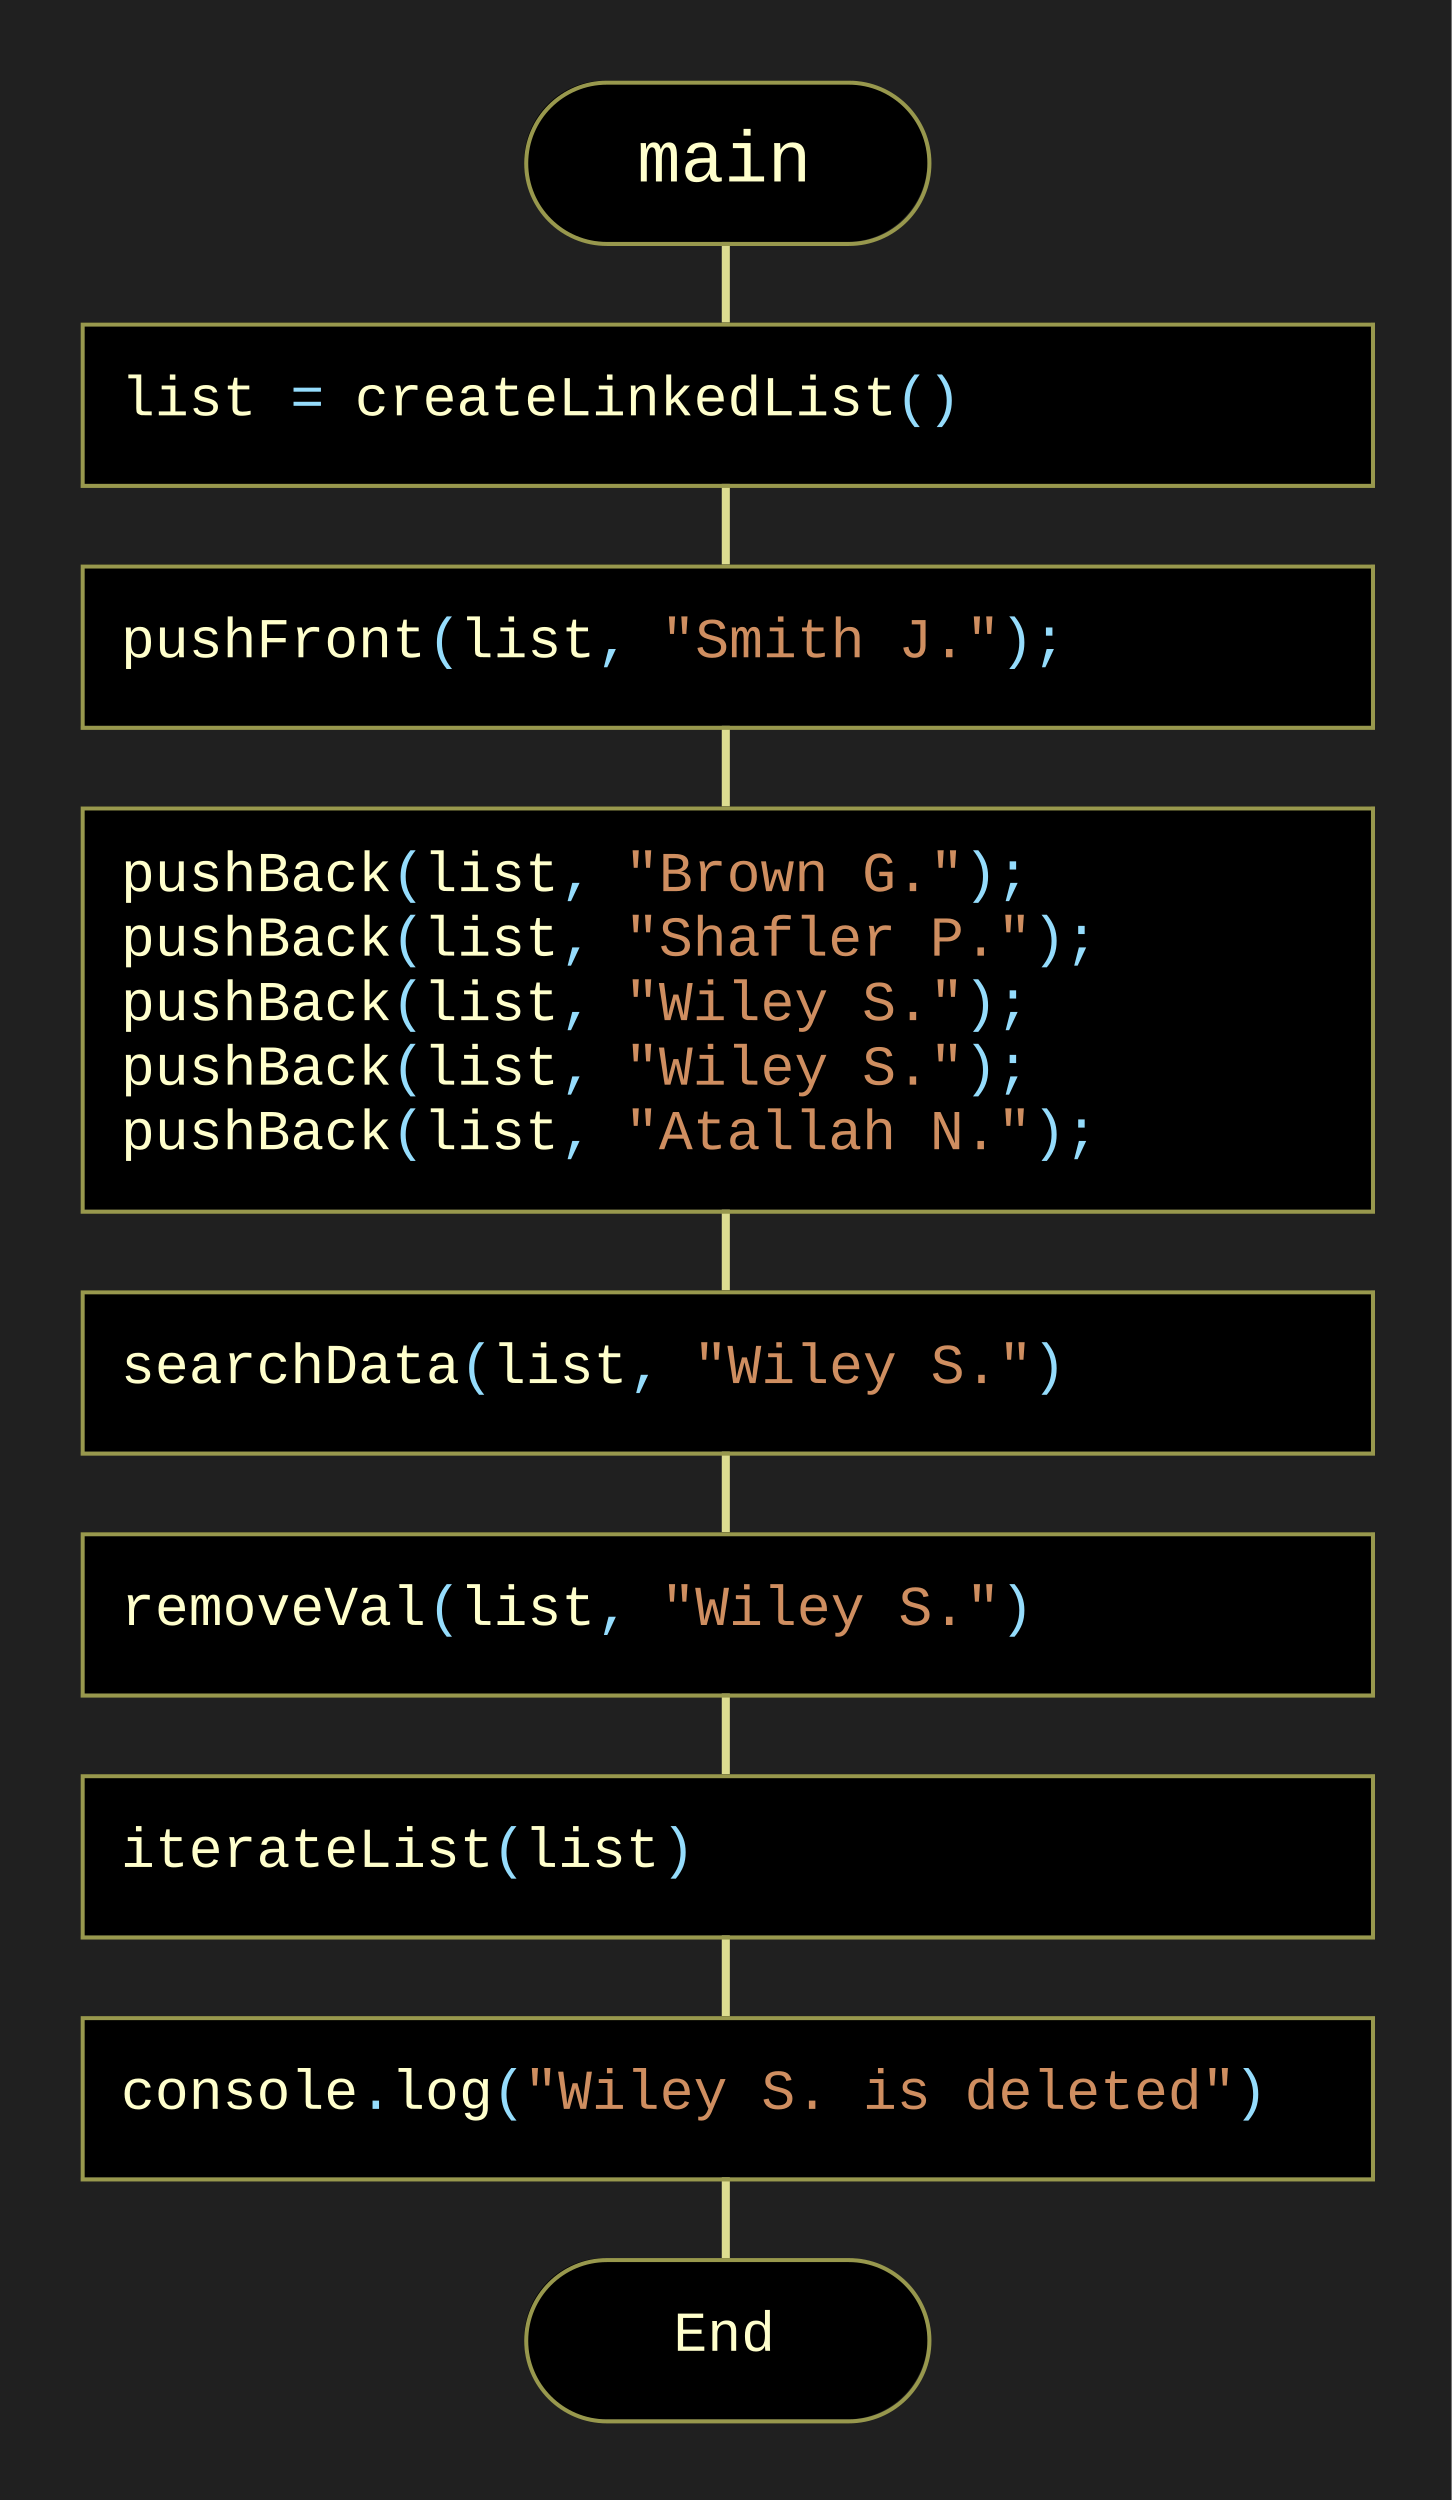
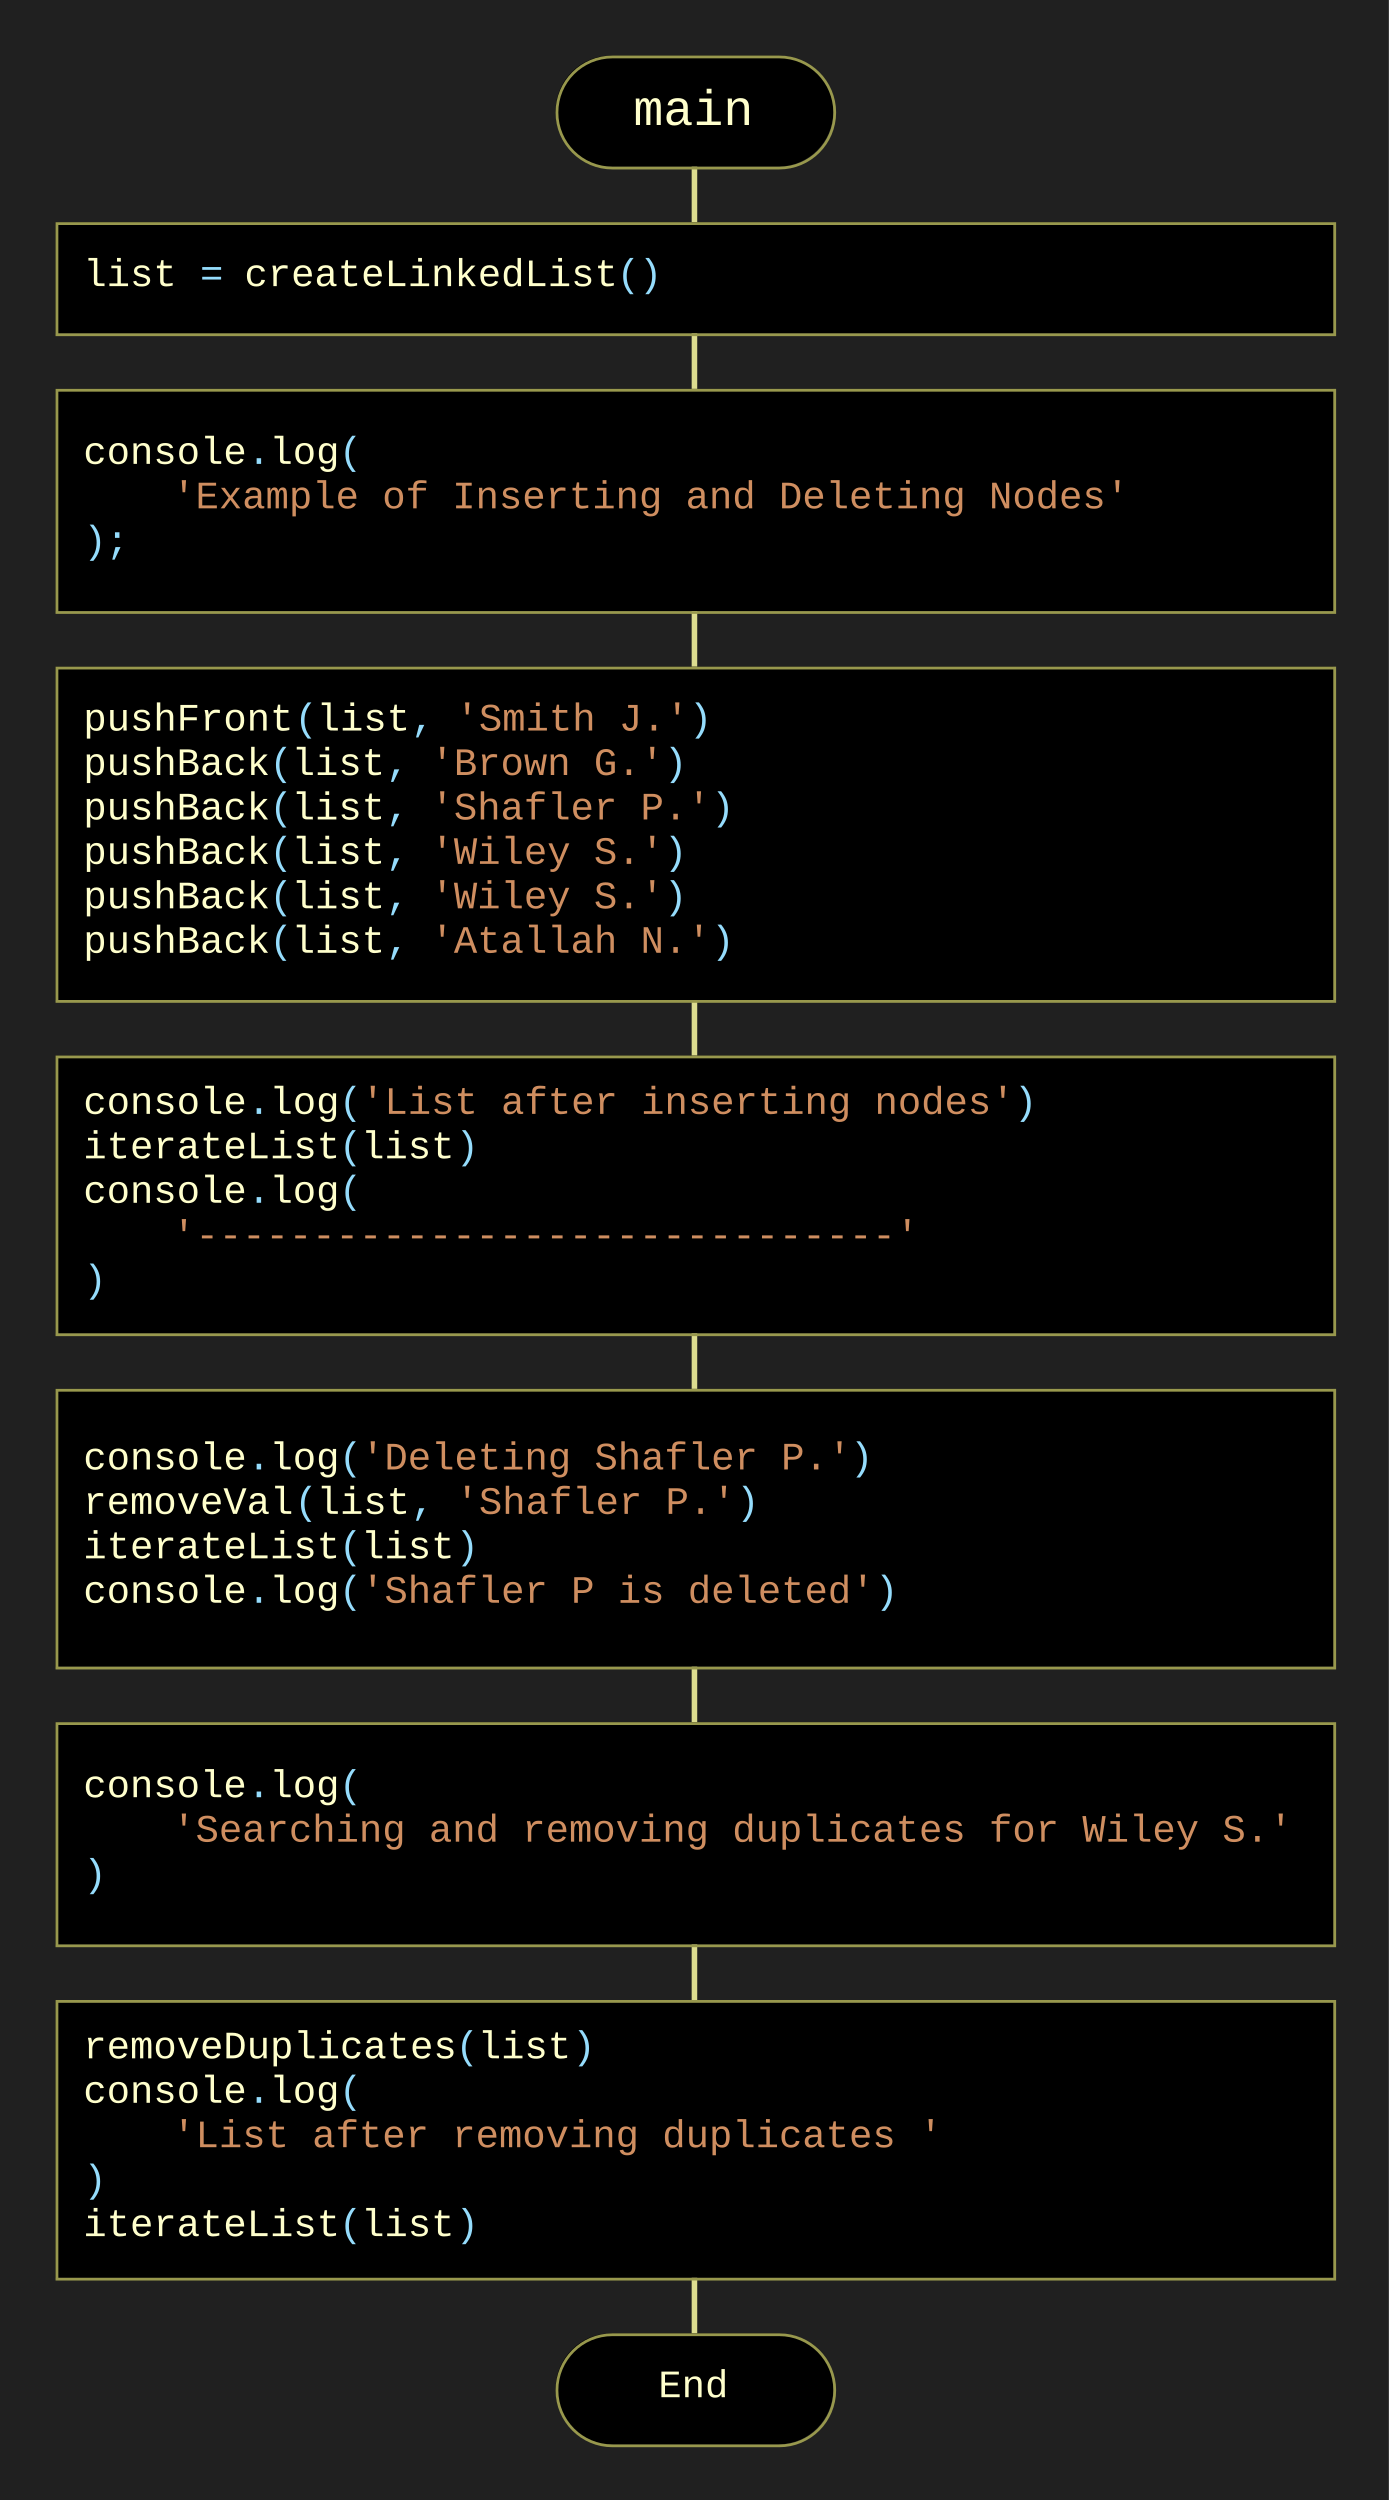
- <svg xmlns="http://www.w3.org/2000/svg" version="1.1" width="360" height="620">
+ <svg xmlns="http://www.w3.org/2000/svg" version="1.1" width="500" height="900">
  <defs />
  <g>
-     <rect fill="#202020" stroke="none" x="0" y="0" width="360" height="620" />
-     <g transform="scale(1,1) translate(180,40)">
+     <rect fill="#202020" stroke="none" x="0" y="0" width="500" height="900" />
+     <g transform="scale(1,1) translate(250,40)">
      <rect fill="#dddd90" stroke="none" x="-1" y="0" width="2" height="60" />
-       <rect fill="#dddd90" stroke="none" x="-1" y="60" width="2" height="60" />
-       <rect fill="#dddd90" stroke="none" x="-1" y="120" width="2" height="90" />
-       <rect fill="#dddd90" stroke="none" x="-1" y="210" width="2" height="90" />
-       <rect fill="#dddd90" stroke="none" x="-1" y="300" width="2" height="60" />
-       <rect fill="#dddd90" stroke="none" x="-1" y="360" width="2" height="60" />
-       <rect fill="#dddd90" stroke="none" x="-1" y="420" width="2" height="60" />
-       <rect fill="#dddd90" stroke="none" x="-1" y="480" width="2" height="60" />
-       <path fill="#000000" stroke="none" paint-order="stroke fill markers" d=" M -30 560 A 20 20 0 0 1 -30 520 L 30 520 L 30 520 A 20 20 0 0 1 30 560 Z" />
-       <path fill="none" stroke="#98984D" paint-order="fill stroke markers" d=" M -29.5 560.5 A 20 20 0 0 1 -29.5 520.5 L 30.5 520.5 L 30.5 520.5 A 20 20 0 0 1 30.5 560.5 Z" stroke-linecap="round" stroke-miterlimit="10" />
-       <text fill="#ffffcc" stroke="none" font-family="Consolas, Monaco, Cousine" font-size="14px" font-style="normal" font-weight="normal" text-decoration="normal" x="-13" y="543" text-anchor="start" dominant-baseline="alphabetic">End</text>
-       <rect fill="#000000" stroke="none" x="-160" y="40" width="320" height="40" />
-       <rect fill="none" stroke="#98984D" x="-159.5" y="40.5" width="320" height="40" stroke-linecap="round" stroke-miterlimit="10" />
-       <text fill="#ffffcc" stroke="none" font-family="Consolas, Monaco, Cousine" font-size="14px" font-style="normal" font-weight="normal" text-decoration="normal" x="-150" y="63" text-anchor="start" dominant-baseline="alphabetic">list</text>
-       <text fill="#95DCFC" stroke="none" font-family="Consolas, Monaco, Cousine" font-size="14px" font-style="normal" font-weight="normal" text-decoration="normal" x="-108" y="63" text-anchor="start" dominant-baseline="alphabetic">=</text>
-       <text fill="#ffffcc" stroke="none" font-family="Consolas, Monaco, Cousine" font-size="14px" font-style="normal" font-weight="normal" text-decoration="normal" x="-92" y="63" text-anchor="start" dominant-baseline="alphabetic">createLinkedList</text>
-       <text fill="#95DCFC" stroke="none" font-family="Consolas, Monaco, Cousine" font-size="14px" font-style="normal" font-weight="normal" text-decoration="normal" x="42" y="63" text-anchor="start" dominant-baseline="alphabetic">(</text>
-       <text fill="#95DCFC" stroke="none" font-family="Consolas, Monaco, Cousine" font-size="14px" font-style="normal" font-weight="normal" text-decoration="normal" x="50" y="63" text-anchor="start" dominant-baseline="alphabetic">)</text>
-       <rect fill="#000000" stroke="none" x="-160" y="100" width="320" height="40" />
-       <rect fill="none" stroke="#98984D" x="-159.5" y="100.5" width="320" height="40" stroke-linecap="round" stroke-miterlimit="10" />
-       <text fill="#ffffcc" stroke="none" font-family="Consolas, Monaco, Cousine" font-size="14px" font-style="normal" font-weight="normal" text-decoration="normal" x="-150" y="123" text-anchor="start" dominant-baseline="alphabetic">pushFront</text>
-       <text fill="#95DCFC" stroke="none" font-family="Consolas, Monaco, Cousine" font-size="14px" font-style="normal" font-weight="normal" text-decoration="normal" x="-74" y="123" text-anchor="start" dominant-baseline="alphabetic">(</text>
-       <text fill="#ffffcc" stroke="none" font-family="Consolas, Monaco, Cousine" font-size="14px" font-style="normal" font-weight="normal" text-decoration="normal" x="-66" y="123" text-anchor="start" dominant-baseline="alphabetic">list</text>
-       <text fill="#95DCFC" stroke="none" font-family="Consolas, Monaco, Cousine" font-size="14px" font-style="normal" font-weight="normal" text-decoration="normal" x="-32" y="123" text-anchor="start" dominant-baseline="alphabetic">,</text>
-       <text fill="#CF8E60" stroke="none" font-family="Consolas, Monaco, Cousine" font-size="14px" font-style="normal" font-weight="normal" text-decoration="normal" x="-16" y="123" text-anchor="start" dominant-baseline="alphabetic">"Smith J."</text>
-       <text fill="#95DCFC" stroke="none" font-family="Consolas, Monaco, Cousine" font-size="14px" font-style="normal" font-weight="normal" text-decoration="normal" x="68" y="123" text-anchor="start" dominant-baseline="alphabetic">)</text>
-       <text fill="#95DCFC" stroke="none" font-family="Consolas, Monaco, Cousine" font-size="14px" font-style="normal" font-weight="normal" text-decoration="normal" x="76" y="123" text-anchor="start" dominant-baseline="alphabetic">;</text>
-       <rect fill="#000000" stroke="none" x="-160" y="160" width="320" height="100" />
-       <rect fill="none" stroke="#98984D" x="-159.5" y="160.5" width="320" height="100" stroke-linecap="round" stroke-miterlimit="10" />
-       <text fill="#ffffcc" stroke="none" font-family="Consolas, Monaco, Cousine" font-size="14px" font-style="normal" font-weight="normal" text-decoration="normal" x="-150" y="181" text-anchor="start" dominant-baseline="alphabetic">pushBack</text>
-       <text fill="#95DCFC" stroke="none" font-family="Consolas, Monaco, Cousine" font-size="14px" font-style="normal" font-weight="normal" text-decoration="normal" x="-83" y="181" text-anchor="start" dominant-baseline="alphabetic">(</text>
-       <text fill="#ffffcc" stroke="none" font-family="Consolas, Monaco, Cousine" font-size="14px" font-style="normal" font-weight="normal" text-decoration="normal" x="-75" y="181" text-anchor="start" dominant-baseline="alphabetic">list</text>
-       <text fill="#95DCFC" stroke="none" font-family="Consolas, Monaco, Cousine" font-size="14px" font-style="normal" font-weight="normal" text-decoration="normal" x="-41" y="181" text-anchor="start" dominant-baseline="alphabetic">,</text>
-       <text fill="#CF8E60" stroke="none" font-family="Consolas, Monaco, Cousine" font-size="14px" font-style="normal" font-weight="normal" text-decoration="normal" x="-25" y="181" text-anchor="start" dominant-baseline="alphabetic">"Brown G."</text>
-       <text fill="#95DCFC" stroke="none" font-family="Consolas, Monaco, Cousine" font-size="14px" font-style="normal" font-weight="normal" text-decoration="normal" x="59" y="181" text-anchor="start" dominant-baseline="alphabetic">)</text>
-       <text fill="#95DCFC" stroke="none" font-family="Consolas, Monaco, Cousine" font-size="14px" font-style="normal" font-weight="normal" text-decoration="normal" x="67" y="181" text-anchor="start" dominant-baseline="alphabetic">;</text>
-       <text fill="#ffffcc" stroke="none" font-family="Consolas, Monaco, Cousine" font-size="14px" font-style="normal" font-weight="normal" text-decoration="normal" x="-150" y="197" text-anchor="start" dominant-baseline="alphabetic">pushBack</text>
-       <text fill="#95DCFC" stroke="none" font-family="Consolas, Monaco, Cousine" font-size="14px" font-style="normal" font-weight="normal" text-decoration="normal" x="-83" y="197" text-anchor="start" dominant-baseline="alphabetic">(</text>
-       <text fill="#ffffcc" stroke="none" font-family="Consolas, Monaco, Cousine" font-size="14px" font-style="normal" font-weight="normal" text-decoration="normal" x="-75" y="197" text-anchor="start" dominant-baseline="alphabetic">list</text>
-       <text fill="#95DCFC" stroke="none" font-family="Consolas, Monaco, Cousine" font-size="14px" font-style="normal" font-weight="normal" text-decoration="normal" x="-41" y="197" text-anchor="start" dominant-baseline="alphabetic">,</text>
-       <text fill="#CF8E60" stroke="none" font-family="Consolas, Monaco, Cousine" font-size="14px" font-style="normal" font-weight="normal" text-decoration="normal" x="-25" y="197" text-anchor="start" dominant-baseline="alphabetic">"Shafler P."</text>
-       <text fill="#95DCFC" stroke="none" font-family="Consolas, Monaco, Cousine" font-size="14px" font-style="normal" font-weight="normal" text-decoration="normal" x="76" y="197" text-anchor="start" dominant-baseline="alphabetic">)</text>
-       <text fill="#95DCFC" stroke="none" font-family="Consolas, Monaco, Cousine" font-size="14px" font-style="normal" font-weight="normal" text-decoration="normal" x="84" y="197" text-anchor="start" dominant-baseline="alphabetic">;</text>
-       <text fill="#ffffcc" stroke="none" font-family="Consolas, Monaco, Cousine" font-size="14px" font-style="normal" font-weight="normal" text-decoration="normal" x="-150" y="213" text-anchor="start" dominant-baseline="alphabetic">pushBack</text>
-       <text fill="#95DCFC" stroke="none" font-family="Consolas, Monaco, Cousine" font-size="14px" font-style="normal" font-weight="normal" text-decoration="normal" x="-83" y="213" text-anchor="start" dominant-baseline="alphabetic">(</text>
-       <text fill="#ffffcc" stroke="none" font-family="Consolas, Monaco, Cousine" font-size="14px" font-style="normal" font-weight="normal" text-decoration="normal" x="-75" y="213" text-anchor="start" dominant-baseline="alphabetic">list</text>
-       <text fill="#95DCFC" stroke="none" font-family="Consolas, Monaco, Cousine" font-size="14px" font-style="normal" font-weight="normal" text-decoration="normal" x="-41" y="213" text-anchor="start" dominant-baseline="alphabetic">,</text>
-       <text fill="#CF8E60" stroke="none" font-family="Consolas, Monaco, Cousine" font-size="14px" font-style="normal" font-weight="normal" text-decoration="normal" x="-25" y="213" text-anchor="start" dominant-baseline="alphabetic">"Wiley S."</text>
-       <text fill="#95DCFC" stroke="none" font-family="Consolas, Monaco, Cousine" font-size="14px" font-style="normal" font-weight="normal" text-decoration="normal" x="59" y="213" text-anchor="start" dominant-baseline="alphabetic">)</text>
-       <text fill="#95DCFC" stroke="none" font-family="Consolas, Monaco, Cousine" font-size="14px" font-style="normal" font-weight="normal" text-decoration="normal" x="67" y="213" text-anchor="start" dominant-baseline="alphabetic">;</text>
-       <text fill="#ffffcc" stroke="none" font-family="Consolas, Monaco, Cousine" font-size="14px" font-style="normal" font-weight="normal" text-decoration="normal" x="-150" y="229" text-anchor="start" dominant-baseline="alphabetic">pushBack</text>
-       <text fill="#95DCFC" stroke="none" font-family="Consolas, Monaco, Cousine" font-size="14px" font-style="normal" font-weight="normal" text-decoration="normal" x="-83" y="229" text-anchor="start" dominant-baseline="alphabetic">(</text>
-       <text fill="#ffffcc" stroke="none" font-family="Consolas, Monaco, Cousine" font-size="14px" font-style="normal" font-weight="normal" text-decoration="normal" x="-75" y="229" text-anchor="start" dominant-baseline="alphabetic">list</text>
-       <text fill="#95DCFC" stroke="none" font-family="Consolas, Monaco, Cousine" font-size="14px" font-style="normal" font-weight="normal" text-decoration="normal" x="-41" y="229" text-anchor="start" dominant-baseline="alphabetic">,</text>
-       <text fill="#CF8E60" stroke="none" font-family="Consolas, Monaco, Cousine" font-size="14px" font-style="normal" font-weight="normal" text-decoration="normal" x="-25" y="229" text-anchor="start" dominant-baseline="alphabetic">"Wiley S."</text>
-       <text fill="#95DCFC" stroke="none" font-family="Consolas, Monaco, Cousine" font-size="14px" font-style="normal" font-weight="normal" text-decoration="normal" x="59" y="229" text-anchor="start" dominant-baseline="alphabetic">)</text>
-       <text fill="#95DCFC" stroke="none" font-family="Consolas, Monaco, Cousine" font-size="14px" font-style="normal" font-weight="normal" text-decoration="normal" x="67" y="229" text-anchor="start" dominant-baseline="alphabetic">;</text>
-       <text fill="#ffffcc" stroke="none" font-family="Consolas, Monaco, Cousine" font-size="14px" font-style="normal" font-weight="normal" text-decoration="normal" x="-150" y="245" text-anchor="start" dominant-baseline="alphabetic">pushBack</text>
-       <text fill="#95DCFC" stroke="none" font-family="Consolas, Monaco, Cousine" font-size="14px" font-style="normal" font-weight="normal" text-decoration="normal" x="-83" y="245" text-anchor="start" dominant-baseline="alphabetic">(</text>
-       <text fill="#ffffcc" stroke="none" font-family="Consolas, Monaco, Cousine" font-size="14px" font-style="normal" font-weight="normal" text-decoration="normal" x="-75" y="245" text-anchor="start" dominant-baseline="alphabetic">list</text>
-       <text fill="#95DCFC" stroke="none" font-family="Consolas, Monaco, Cousine" font-size="14px" font-style="normal" font-weight="normal" text-decoration="normal" x="-41" y="245" text-anchor="start" dominant-baseline="alphabetic">,</text>
-       <text fill="#CF8E60" stroke="none" font-family="Consolas, Monaco, Cousine" font-size="14px" font-style="normal" font-weight="normal" text-decoration="normal" x="-25" y="245" text-anchor="start" dominant-baseline="alphabetic">"Atallah N."</text>
-       <text fill="#95DCFC" stroke="none" font-family="Consolas, Monaco, Cousine" font-size="14px" font-style="normal" font-weight="normal" text-decoration="normal" x="76" y="245" text-anchor="start" dominant-baseline="alphabetic">)</text>
-       <text fill="#95DCFC" stroke="none" font-family="Consolas, Monaco, Cousine" font-size="14px" font-style="normal" font-weight="normal" text-decoration="normal" x="84" y="245" text-anchor="start" dominant-baseline="alphabetic">;</text>
-       <rect fill="#000000" stroke="none" x="-160" y="280" width="320" height="40" />
-       <rect fill="none" stroke="#98984D" x="-159.5" y="280.5" width="320" height="40" stroke-linecap="round" stroke-miterlimit="10" />
-       <text fill="#ffffcc" stroke="none" font-family="Consolas, Monaco, Cousine" font-size="14px" font-style="normal" font-weight="normal" text-decoration="normal" x="-150" y="303" text-anchor="start" dominant-baseline="alphabetic">searchData</text>
-       <text fill="#95DCFC" stroke="none" font-family="Consolas, Monaco, Cousine" font-size="14px" font-style="normal" font-weight="normal" text-decoration="normal" x="-66" y="303" text-anchor="start" dominant-baseline="alphabetic">(</text>
-       <text fill="#ffffcc" stroke="none" font-family="Consolas, Monaco, Cousine" font-size="14px" font-style="normal" font-weight="normal" text-decoration="normal" x="-58" y="303" text-anchor="start" dominant-baseline="alphabetic">list</text>
-       <text fill="#95DCFC" stroke="none" font-family="Consolas, Monaco, Cousine" font-size="14px" font-style="normal" font-weight="normal" text-decoration="normal" x="-24" y="303" text-anchor="start" dominant-baseline="alphabetic">,</text>
-       <text fill="#CF8E60" stroke="none" font-family="Consolas, Monaco, Cousine" font-size="14px" font-style="normal" font-weight="normal" text-decoration="normal" x="-8" y="303" text-anchor="start" dominant-baseline="alphabetic">"Wiley S."</text>
-       <text fill="#95DCFC" stroke="none" font-family="Consolas, Monaco, Cousine" font-size="14px" font-style="normal" font-weight="normal" text-decoration="normal" x="76" y="303" text-anchor="start" dominant-baseline="alphabetic">)</text>
-       <rect fill="#000000" stroke="none" x="-160" y="340" width="320" height="40" />
-       <rect fill="none" stroke="#98984D" x="-159.5" y="340.5" width="320" height="40" stroke-linecap="round" stroke-miterlimit="10" />
-       <text fill="#ffffcc" stroke="none" font-family="Consolas, Monaco, Cousine" font-size="14px" font-style="normal" font-weight="normal" text-decoration="normal" x="-150" y="363" text-anchor="start" dominant-baseline="alphabetic">removeVal</text>
-       <text fill="#95DCFC" stroke="none" font-family="Consolas, Monaco, Cousine" font-size="14px" font-style="normal" font-weight="normal" text-decoration="normal" x="-74" y="363" text-anchor="start" dominant-baseline="alphabetic">(</text>
-       <text fill="#ffffcc" stroke="none" font-family="Consolas, Monaco, Cousine" font-size="14px" font-style="normal" font-weight="normal" text-decoration="normal" x="-66" y="363" text-anchor="start" dominant-baseline="alphabetic">list</text>
-       <text fill="#95DCFC" stroke="none" font-family="Consolas, Monaco, Cousine" font-size="14px" font-style="normal" font-weight="normal" text-decoration="normal" x="-32" y="363" text-anchor="start" dominant-baseline="alphabetic">,</text>
-       <text fill="#CF8E60" stroke="none" font-family="Consolas, Monaco, Cousine" font-size="14px" font-style="normal" font-weight="normal" text-decoration="normal" x="-16" y="363" text-anchor="start" dominant-baseline="alphabetic">"Wiley S."</text>
-       <text fill="#95DCFC" stroke="none" font-family="Consolas, Monaco, Cousine" font-size="14px" font-style="normal" font-weight="normal" text-decoration="normal" x="68" y="363" text-anchor="start" dominant-baseline="alphabetic">)</text>
-       <rect fill="#000000" stroke="none" x="-160" y="400" width="320" height="40" />
-       <rect fill="none" stroke="#98984D" x="-159.5" y="400.5" width="320" height="40" stroke-linecap="round" stroke-miterlimit="10" />
-       <text fill="#ffffcc" stroke="none" font-family="Consolas, Monaco, Cousine" font-size="14px" font-style="normal" font-weight="normal" text-decoration="normal" x="-150" y="423" text-anchor="start" dominant-baseline="alphabetic">iterateList</text>
-       <text fill="#95DCFC" stroke="none" font-family="Consolas, Monaco, Cousine" font-size="14px" font-style="normal" font-weight="normal" text-decoration="normal" x="-58" y="423" text-anchor="start" dominant-baseline="alphabetic">(</text>
-       <text fill="#ffffcc" stroke="none" font-family="Consolas, Monaco, Cousine" font-size="14px" font-style="normal" font-weight="normal" text-decoration="normal" x="-50" y="423" text-anchor="start" dominant-baseline="alphabetic">list</text>
-       <text fill="#95DCFC" stroke="none" font-family="Consolas, Monaco, Cousine" font-size="14px" font-style="normal" font-weight="normal" text-decoration="normal" x="-16" y="423" text-anchor="start" dominant-baseline="alphabetic">)</text>
-       <rect fill="#000000" stroke="none" x="-160" y="460" width="320" height="40" />
-       <rect fill="none" stroke="#98984D" x="-159.5" y="460.5" width="320" height="40" stroke-linecap="round" stroke-miterlimit="10" />
-       <text fill="#ffffcc" stroke="none" font-family="Consolas, Monaco, Cousine" font-size="14px" font-style="normal" font-weight="normal" text-decoration="normal" x="-150" y="483" text-anchor="start" dominant-baseline="alphabetic">console</text>
-       <text fill="#95DCFC" stroke="none" font-family="Consolas, Monaco, Cousine" font-size="14px" font-style="normal" font-weight="normal" text-decoration="normal" x="-91" y="483" text-anchor="start" dominant-baseline="alphabetic">.</text>
-       <text fill="#ffffcc" stroke="none" font-family="Consolas, Monaco, Cousine" font-size="14px" font-style="normal" font-weight="normal" text-decoration="normal" x="-83" y="483" text-anchor="start" dominant-baseline="alphabetic">log</text>
-       <text fill="#95DCFC" stroke="none" font-family="Consolas, Monaco, Cousine" font-size="14px" font-style="normal" font-weight="normal" text-decoration="normal" x="-58" y="483" text-anchor="start" dominant-baseline="alphabetic">(</text>
-       <text fill="#CF8E60" stroke="none" font-family="Consolas, Monaco, Cousine" font-size="14px" font-style="normal" font-weight="normal" text-decoration="normal" x="-50" y="483" text-anchor="start" dominant-baseline="alphabetic">"Wiley S. is deleted"</text>
-       <text fill="#95DCFC" stroke="none" font-family="Consolas, Monaco, Cousine" font-size="14px" font-style="normal" font-weight="normal" text-decoration="normal" x="126" y="483" text-anchor="start" dominant-baseline="alphabetic">)</text>
+       <rect fill="#dddd90" stroke="none" x="-1" y="60" width="2" height="80" />
+       <rect fill="#dddd90" stroke="none" x="-1" y="140" width="2" height="120" />
+       <rect fill="#dddd90" stroke="none" x="-1" y="260" width="2" height="130" />
+       <rect fill="#dddd90" stroke="none" x="-1" y="390" width="2" height="120" />
+       <rect fill="#dddd90" stroke="none" x="-1" y="510" width="2" height="110" />
+       <rect fill="#dddd90" stroke="none" x="-1" y="620" width="2" height="110" />
+       <rect fill="#dddd90" stroke="none" x="-1" y="730" width="2" height="90" />
+       <path fill="#000000" stroke="none" paint-order="stroke fill markers" d=" M -30 840 A 20 20 0 0 1 -30 800 L 30 800 L 30 800 A 20 20 0 0 1 30 840 Z" />
+       <path fill="none" stroke="#98984D" paint-order="fill stroke markers" d=" M -29.5 840.5 A 20 20 0 0 1 -29.5 800.5 L 30.5 800.5 L 30.5 800.5 A 20 20 0 0 1 30.5 840.5 Z" stroke-linecap="round" stroke-miterlimit="10" />
+       <text fill="#ffffcc" stroke="none" font-family="Consolas, Monaco, Cousine" font-size="14px" font-style="normal" font-weight="normal" text-decoration="normal" x="-13" y="823" text-anchor="start" dominant-baseline="alphabetic">End</text>
+       <rect fill="#000000" stroke="none" x="-230" y="40" width="460" height="40" />
+       <rect fill="none" stroke="#98984D" x="-229.5" y="40.5" width="460" height="40" stroke-linecap="round" stroke-miterlimit="10" />
+       <text fill="#ffffcc" stroke="none" font-family="Consolas, Monaco, Cousine" font-size="14px" font-style="normal" font-weight="normal" text-decoration="normal" x="-220" y="63" text-anchor="start" dominant-baseline="alphabetic">list</text>
+       <text fill="#95DCFC" stroke="none" font-family="Consolas, Monaco, Cousine" font-size="14px" font-style="normal" font-weight="normal" text-decoration="normal" x="-178" y="63" text-anchor="start" dominant-baseline="alphabetic">=</text>
+       <text fill="#ffffcc" stroke="none" font-family="Consolas, Monaco, Cousine" font-size="14px" font-style="normal" font-weight="normal" text-decoration="normal" x="-162" y="63" text-anchor="start" dominant-baseline="alphabetic">createLinkedList</text>
+       <text fill="#95DCFC" stroke="none" font-family="Consolas, Monaco, Cousine" font-size="14px" font-style="normal" font-weight="normal" text-decoration="normal" x="-28" y="63" text-anchor="start" dominant-baseline="alphabetic">(</text>
+       <text fill="#95DCFC" stroke="none" font-family="Consolas, Monaco, Cousine" font-size="14px" font-style="normal" font-weight="normal" text-decoration="normal" x="-20" y="63" text-anchor="start" dominant-baseline="alphabetic">)</text>
+       <rect fill="#000000" stroke="none" x="-230" y="680" width="460" height="100" />
+       <rect fill="none" stroke="#98984D" x="-229.5" y="680.5" width="460" height="100" stroke-linecap="round" stroke-miterlimit="10" />
+       <text fill="#ffffcc" stroke="none" font-family="Consolas, Monaco, Cousine" font-size="14px" font-style="normal" font-weight="normal" text-decoration="normal" x="-220" y="701" text-anchor="start" dominant-baseline="alphabetic">removeDuplicates</text>
+       <text fill="#95DCFC" stroke="none" font-family="Consolas, Monaco, Cousine" font-size="14px" font-style="normal" font-weight="normal" text-decoration="normal" x="-86" y="701" text-anchor="start" dominant-baseline="alphabetic">(</text>
+       <text fill="#ffffcc" stroke="none" font-family="Consolas, Monaco, Cousine" font-size="14px" font-style="normal" font-weight="normal" text-decoration="normal" x="-78" y="701" text-anchor="start" dominant-baseline="alphabetic">list</text>
+       <text fill="#95DCFC" stroke="none" font-family="Consolas, Monaco, Cousine" font-size="14px" font-style="normal" font-weight="normal" text-decoration="normal" x="-44" y="701" text-anchor="start" dominant-baseline="alphabetic">)</text>
+       <text fill="#ffffcc" stroke="none" font-family="Consolas, Monaco, Cousine" font-size="14px" font-style="normal" font-weight="normal" text-decoration="normal" x="-220" y="717" text-anchor="start" dominant-baseline="alphabetic">console</text>
+       <text fill="#95DCFC" stroke="none" font-family="Consolas, Monaco, Cousine" font-size="14px" font-style="normal" font-weight="normal" text-decoration="normal" x="-161" y="717" text-anchor="start" dominant-baseline="alphabetic">.</text>
+       <text fill="#ffffcc" stroke="none" font-family="Consolas, Monaco, Cousine" font-size="14px" font-style="normal" font-weight="normal" text-decoration="normal" x="-153" y="717" text-anchor="start" dominant-baseline="alphabetic">log</text>
+       <text fill="#95DCFC" stroke="none" font-family="Consolas, Monaco, Cousine" font-size="14px" font-style="normal" font-weight="normal" text-decoration="normal" x="-128" y="717" text-anchor="start" dominant-baseline="alphabetic">(</text>
+       <text fill="#CF8E60" stroke="none" font-family="Consolas, Monaco, Cousine" font-size="14px" font-style="normal" font-weight="normal" text-decoration="normal" x="-188" y="733" text-anchor="start" dominant-baseline="alphabetic">'List after removing duplicates '</text>
+       <text fill="#95DCFC" stroke="none" font-family="Consolas, Monaco, Cousine" font-size="14px" font-style="normal" font-weight="normal" text-decoration="normal" x="-220" y="749" text-anchor="start" dominant-baseline="alphabetic">)</text>
+       <text fill="#ffffcc" stroke="none" font-family="Consolas, Monaco, Cousine" font-size="14px" font-style="normal" font-weight="normal" text-decoration="normal" x="-220" y="765" text-anchor="start" dominant-baseline="alphabetic">iterateList</text>
+       <text fill="#95DCFC" stroke="none" font-family="Consolas, Monaco, Cousine" font-size="14px" font-style="normal" font-weight="normal" text-decoration="normal" x="-128" y="765" text-anchor="start" dominant-baseline="alphabetic">(</text>
+       <text fill="#ffffcc" stroke="none" font-family="Consolas, Monaco, Cousine" font-size="14px" font-style="normal" font-weight="normal" text-decoration="normal" x="-120" y="765" text-anchor="start" dominant-baseline="alphabetic">list</text>
+       <text fill="#95DCFC" stroke="none" font-family="Consolas, Monaco, Cousine" font-size="14px" font-style="normal" font-weight="normal" text-decoration="normal" x="-86" y="765" text-anchor="start" dominant-baseline="alphabetic">)</text>
+       <rect fill="#000000" stroke="none" x="-230" y="580" width="460" height="80" />
+       <rect fill="none" stroke="#98984D" x="-229.5" y="580.5" width="460" height="80" stroke-linecap="round" stroke-miterlimit="10" />
+       <text fill="#ffffcc" stroke="none" font-family="Consolas, Monaco, Cousine" font-size="14px" font-style="normal" font-weight="normal" text-decoration="normal" x="-220" y="607" text-anchor="start" dominant-baseline="alphabetic">console</text>
+       <text fill="#95DCFC" stroke="none" font-family="Consolas, Monaco, Cousine" font-size="14px" font-style="normal" font-weight="normal" text-decoration="normal" x="-161" y="607" text-anchor="start" dominant-baseline="alphabetic">.</text>
+       <text fill="#ffffcc" stroke="none" font-family="Consolas, Monaco, Cousine" font-size="14px" font-style="normal" font-weight="normal" text-decoration="normal" x="-153" y="607" text-anchor="start" dominant-baseline="alphabetic">log</text>
+       <text fill="#95DCFC" stroke="none" font-family="Consolas, Monaco, Cousine" font-size="14px" font-style="normal" font-weight="normal" text-decoration="normal" x="-128" y="607" text-anchor="start" dominant-baseline="alphabetic">(</text>
+       <text fill="#CF8E60" stroke="none" font-family="Consolas, Monaco, Cousine" font-size="14px" font-style="normal" font-weight="normal" text-decoration="normal" x="-188" y="623" text-anchor="start" dominant-baseline="alphabetic">'Searching and removing duplicates for Wiley S.'</text>
+       <text fill="#95DCFC" stroke="none" font-family="Consolas, Monaco, Cousine" font-size="14px" font-style="normal" font-weight="normal" text-decoration="normal" x="-220" y="639" text-anchor="start" dominant-baseline="alphabetic">)</text>
+       <rect fill="#000000" stroke="none" x="-230" y="100" width="460" height="80" />
+       <rect fill="none" stroke="#98984D" x="-229.5" y="100.5" width="460" height="80" stroke-linecap="round" stroke-miterlimit="10" />
+       <text fill="#ffffcc" stroke="none" font-family="Consolas, Monaco, Cousine" font-size="14px" font-style="normal" font-weight="normal" text-decoration="normal" x="-220" y="127" text-anchor="start" dominant-baseline="alphabetic">console</text>
+       <text fill="#95DCFC" stroke="none" font-family="Consolas, Monaco, Cousine" font-size="14px" font-style="normal" font-weight="normal" text-decoration="normal" x="-161" y="127" text-anchor="start" dominant-baseline="alphabetic">.</text>
+       <text fill="#ffffcc" stroke="none" font-family="Consolas, Monaco, Cousine" font-size="14px" font-style="normal" font-weight="normal" text-decoration="normal" x="-153" y="127" text-anchor="start" dominant-baseline="alphabetic">log</text>
+       <text fill="#95DCFC" stroke="none" font-family="Consolas, Monaco, Cousine" font-size="14px" font-style="normal" font-weight="normal" text-decoration="normal" x="-128" y="127" text-anchor="start" dominant-baseline="alphabetic">(</text>
+       <text fill="#CF8E60" stroke="none" font-family="Consolas, Monaco, Cousine" font-size="14px" font-style="normal" font-weight="normal" text-decoration="normal" x="-188" y="143" text-anchor="start" dominant-baseline="alphabetic">'Example of Inserting and Deleting Nodes'</text>
+       <text fill="#95DCFC" stroke="none" font-family="Consolas, Monaco, Cousine" font-size="14px" font-style="normal" font-weight="normal" text-decoration="normal" x="-220" y="159" text-anchor="start" dominant-baseline="alphabetic">)</text>
+       <text fill="#95DCFC" stroke="none" font-family="Consolas, Monaco, Cousine" font-size="14px" font-style="normal" font-weight="normal" text-decoration="normal" x="-212" y="159" text-anchor="start" dominant-baseline="alphabetic">;</text>
+       <rect fill="#000000" stroke="none" x="-230" y="200" width="460" height="120" />
+       <rect fill="none" stroke="#98984D" x="-229.5" y="200.5" width="460" height="120" stroke-linecap="round" stroke-miterlimit="10" />
+       <text fill="#ffffcc" stroke="none" font-family="Consolas, Monaco, Cousine" font-size="14px" font-style="normal" font-weight="normal" text-decoration="normal" x="-220" y="223" text-anchor="start" dominant-baseline="alphabetic">pushFront</text>
+       <text fill="#95DCFC" stroke="none" font-family="Consolas, Monaco, Cousine" font-size="14px" font-style="normal" font-weight="normal" text-decoration="normal" x="-144" y="223" text-anchor="start" dominant-baseline="alphabetic">(</text>
+       <text fill="#ffffcc" stroke="none" font-family="Consolas, Monaco, Cousine" font-size="14px" font-style="normal" font-weight="normal" text-decoration="normal" x="-136" y="223" text-anchor="start" dominant-baseline="alphabetic">list</text>
+       <text fill="#95DCFC" stroke="none" font-family="Consolas, Monaco, Cousine" font-size="14px" font-style="normal" font-weight="normal" text-decoration="normal" x="-102" y="223" text-anchor="start" dominant-baseline="alphabetic">,</text>
+       <text fill="#CF8E60" stroke="none" font-family="Consolas, Monaco, Cousine" font-size="14px" font-style="normal" font-weight="normal" text-decoration="normal" x="-86" y="223" text-anchor="start" dominant-baseline="alphabetic">'Smith J.'</text>
+       <text fill="#95DCFC" stroke="none" font-family="Consolas, Monaco, Cousine" font-size="14px" font-style="normal" font-weight="normal" text-decoration="normal" x="-2" y="223" text-anchor="start" dominant-baseline="alphabetic">)</text>
+       <text fill="#ffffcc" stroke="none" font-family="Consolas, Monaco, Cousine" font-size="14px" font-style="normal" font-weight="normal" text-decoration="normal" x="-220" y="239" text-anchor="start" dominant-baseline="alphabetic">pushBack</text>
+       <text fill="#95DCFC" stroke="none" font-family="Consolas, Monaco, Cousine" font-size="14px" font-style="normal" font-weight="normal" text-decoration="normal" x="-153" y="239" text-anchor="start" dominant-baseline="alphabetic">(</text>
+       <text fill="#ffffcc" stroke="none" font-family="Consolas, Monaco, Cousine" font-size="14px" font-style="normal" font-weight="normal" text-decoration="normal" x="-145" y="239" text-anchor="start" dominant-baseline="alphabetic">list</text>
+       <text fill="#95DCFC" stroke="none" font-family="Consolas, Monaco, Cousine" font-size="14px" font-style="normal" font-weight="normal" text-decoration="normal" x="-111" y="239" text-anchor="start" dominant-baseline="alphabetic">,</text>
+       <text fill="#CF8E60" stroke="none" font-family="Consolas, Monaco, Cousine" font-size="14px" font-style="normal" font-weight="normal" text-decoration="normal" x="-95" y="239" text-anchor="start" dominant-baseline="alphabetic">'Brown G.'</text>
+       <text fill="#95DCFC" stroke="none" font-family="Consolas, Monaco, Cousine" font-size="14px" font-style="normal" font-weight="normal" text-decoration="normal" x="-11" y="239" text-anchor="start" dominant-baseline="alphabetic">)</text>
+       <text fill="#ffffcc" stroke="none" font-family="Consolas, Monaco, Cousine" font-size="14px" font-style="normal" font-weight="normal" text-decoration="normal" x="-220" y="255" text-anchor="start" dominant-baseline="alphabetic">pushBack</text>
+       <text fill="#95DCFC" stroke="none" font-family="Consolas, Monaco, Cousine" font-size="14px" font-style="normal" font-weight="normal" text-decoration="normal" x="-153" y="255" text-anchor="start" dominant-baseline="alphabetic">(</text>
+       <text fill="#ffffcc" stroke="none" font-family="Consolas, Monaco, Cousine" font-size="14px" font-style="normal" font-weight="normal" text-decoration="normal" x="-145" y="255" text-anchor="start" dominant-baseline="alphabetic">list</text>
+       <text fill="#95DCFC" stroke="none" font-family="Consolas, Monaco, Cousine" font-size="14px" font-style="normal" font-weight="normal" text-decoration="normal" x="-111" y="255" text-anchor="start" dominant-baseline="alphabetic">,</text>
+       <text fill="#CF8E60" stroke="none" font-family="Consolas, Monaco, Cousine" font-size="14px" font-style="normal" font-weight="normal" text-decoration="normal" x="-95" y="255" text-anchor="start" dominant-baseline="alphabetic">'Shafler P.'</text>
+       <text fill="#95DCFC" stroke="none" font-family="Consolas, Monaco, Cousine" font-size="14px" font-style="normal" font-weight="normal" text-decoration="normal" x="6" y="255" text-anchor="start" dominant-baseline="alphabetic">)</text>
+       <text fill="#ffffcc" stroke="none" font-family="Consolas, Monaco, Cousine" font-size="14px" font-style="normal" font-weight="normal" text-decoration="normal" x="-220" y="271" text-anchor="start" dominant-baseline="alphabetic">pushBack</text>
+       <text fill="#95DCFC" stroke="none" font-family="Consolas, Monaco, Cousine" font-size="14px" font-style="normal" font-weight="normal" text-decoration="normal" x="-153" y="271" text-anchor="start" dominant-baseline="alphabetic">(</text>
+       <text fill="#ffffcc" stroke="none" font-family="Consolas, Monaco, Cousine" font-size="14px" font-style="normal" font-weight="normal" text-decoration="normal" x="-145" y="271" text-anchor="start" dominant-baseline="alphabetic">list</text>
+       <text fill="#95DCFC" stroke="none" font-family="Consolas, Monaco, Cousine" font-size="14px" font-style="normal" font-weight="normal" text-decoration="normal" x="-111" y="271" text-anchor="start" dominant-baseline="alphabetic">,</text>
+       <text fill="#CF8E60" stroke="none" font-family="Consolas, Monaco, Cousine" font-size="14px" font-style="normal" font-weight="normal" text-decoration="normal" x="-95" y="271" text-anchor="start" dominant-baseline="alphabetic">'Wiley S.'</text>
+       <text fill="#95DCFC" stroke="none" font-family="Consolas, Monaco, Cousine" font-size="14px" font-style="normal" font-weight="normal" text-decoration="normal" x="-11" y="271" text-anchor="start" dominant-baseline="alphabetic">)</text>
+       <text fill="#ffffcc" stroke="none" font-family="Consolas, Monaco, Cousine" font-size="14px" font-style="normal" font-weight="normal" text-decoration="normal" x="-220" y="287" text-anchor="start" dominant-baseline="alphabetic">pushBack</text>
+       <text fill="#95DCFC" stroke="none" font-family="Consolas, Monaco, Cousine" font-size="14px" font-style="normal" font-weight="normal" text-decoration="normal" x="-153" y="287" text-anchor="start" dominant-baseline="alphabetic">(</text>
+       <text fill="#ffffcc" stroke="none" font-family="Consolas, Monaco, Cousine" font-size="14px" font-style="normal" font-weight="normal" text-decoration="normal" x="-145" y="287" text-anchor="start" dominant-baseline="alphabetic">list</text>
+       <text fill="#95DCFC" stroke="none" font-family="Consolas, Monaco, Cousine" font-size="14px" font-style="normal" font-weight="normal" text-decoration="normal" x="-111" y="287" text-anchor="start" dominant-baseline="alphabetic">,</text>
+       <text fill="#CF8E60" stroke="none" font-family="Consolas, Monaco, Cousine" font-size="14px" font-style="normal" font-weight="normal" text-decoration="normal" x="-95" y="287" text-anchor="start" dominant-baseline="alphabetic">'Wiley S.'</text>
+       <text fill="#95DCFC" stroke="none" font-family="Consolas, Monaco, Cousine" font-size="14px" font-style="normal" font-weight="normal" text-decoration="normal" x="-11" y="287" text-anchor="start" dominant-baseline="alphabetic">)</text>
+       <text fill="#ffffcc" stroke="none" font-family="Consolas, Monaco, Cousine" font-size="14px" font-style="normal" font-weight="normal" text-decoration="normal" x="-220" y="303" text-anchor="start" dominant-baseline="alphabetic">pushBack</text>
+       <text fill="#95DCFC" stroke="none" font-family="Consolas, Monaco, Cousine" font-size="14px" font-style="normal" font-weight="normal" text-decoration="normal" x="-153" y="303" text-anchor="start" dominant-baseline="alphabetic">(</text>
+       <text fill="#ffffcc" stroke="none" font-family="Consolas, Monaco, Cousine" font-size="14px" font-style="normal" font-weight="normal" text-decoration="normal" x="-145" y="303" text-anchor="start" dominant-baseline="alphabetic">list</text>
+       <text fill="#95DCFC" stroke="none" font-family="Consolas, Monaco, Cousine" font-size="14px" font-style="normal" font-weight="normal" text-decoration="normal" x="-111" y="303" text-anchor="start" dominant-baseline="alphabetic">,</text>
+       <text fill="#CF8E60" stroke="none" font-family="Consolas, Monaco, Cousine" font-size="14px" font-style="normal" font-weight="normal" text-decoration="normal" x="-95" y="303" text-anchor="start" dominant-baseline="alphabetic">'Atallah N.'</text>
+       <text fill="#95DCFC" stroke="none" font-family="Consolas, Monaco, Cousine" font-size="14px" font-style="normal" font-weight="normal" text-decoration="normal" x="6" y="303" text-anchor="start" dominant-baseline="alphabetic">)</text>
+       <rect fill="#000000" stroke="none" x="-230" y="340" width="460" height="100" />
+       <rect fill="none" stroke="#98984D" x="-229.5" y="340.5" width="460" height="100" stroke-linecap="round" stroke-miterlimit="10" />
+       <text fill="#ffffcc" stroke="none" font-family="Consolas, Monaco, Cousine" font-size="14px" font-style="normal" font-weight="normal" text-decoration="normal" x="-220" y="361" text-anchor="start" dominant-baseline="alphabetic">console</text>
+       <text fill="#95DCFC" stroke="none" font-family="Consolas, Monaco, Cousine" font-size="14px" font-style="normal" font-weight="normal" text-decoration="normal" x="-161" y="361" text-anchor="start" dominant-baseline="alphabetic">.</text>
+       <text fill="#ffffcc" stroke="none" font-family="Consolas, Monaco, Cousine" font-size="14px" font-style="normal" font-weight="normal" text-decoration="normal" x="-153" y="361" text-anchor="start" dominant-baseline="alphabetic">log</text>
+       <text fill="#95DCFC" stroke="none" font-family="Consolas, Monaco, Cousine" font-size="14px" font-style="normal" font-weight="normal" text-decoration="normal" x="-128" y="361" text-anchor="start" dominant-baseline="alphabetic">(</text>
+       <text fill="#CF8E60" stroke="none" font-family="Consolas, Monaco, Cousine" font-size="14px" font-style="normal" font-weight="normal" text-decoration="normal" x="-120" y="361" text-anchor="start" dominant-baseline="alphabetic">'List after inserting nodes'</text>
+       <text fill="#95DCFC" stroke="none" font-family="Consolas, Monaco, Cousine" font-size="14px" font-style="normal" font-weight="normal" text-decoration="normal" x="115" y="361" text-anchor="start" dominant-baseline="alphabetic">)</text>
+       <text fill="#ffffcc" stroke="none" font-family="Consolas, Monaco, Cousine" font-size="14px" font-style="normal" font-weight="normal" text-decoration="normal" x="-220" y="377" text-anchor="start" dominant-baseline="alphabetic">iterateList</text>
+       <text fill="#95DCFC" stroke="none" font-family="Consolas, Monaco, Cousine" font-size="14px" font-style="normal" font-weight="normal" text-decoration="normal" x="-128" y="377" text-anchor="start" dominant-baseline="alphabetic">(</text>
+       <text fill="#ffffcc" stroke="none" font-family="Consolas, Monaco, Cousine" font-size="14px" font-style="normal" font-weight="normal" text-decoration="normal" x="-120" y="377" text-anchor="start" dominant-baseline="alphabetic">list</text>
+       <text fill="#95DCFC" stroke="none" font-family="Consolas, Monaco, Cousine" font-size="14px" font-style="normal" font-weight="normal" text-decoration="normal" x="-86" y="377" text-anchor="start" dominant-baseline="alphabetic">)</text>
+       <text fill="#ffffcc" stroke="none" font-family="Consolas, Monaco, Cousine" font-size="14px" font-style="normal" font-weight="normal" text-decoration="normal" x="-220" y="393" text-anchor="start" dominant-baseline="alphabetic">console</text>
+       <text fill="#95DCFC" stroke="none" font-family="Consolas, Monaco, Cousine" font-size="14px" font-style="normal" font-weight="normal" text-decoration="normal" x="-161" y="393" text-anchor="start" dominant-baseline="alphabetic">.</text>
+       <text fill="#ffffcc" stroke="none" font-family="Consolas, Monaco, Cousine" font-size="14px" font-style="normal" font-weight="normal" text-decoration="normal" x="-153" y="393" text-anchor="start" dominant-baseline="alphabetic">log</text>
+       <text fill="#95DCFC" stroke="none" font-family="Consolas, Monaco, Cousine" font-size="14px" font-style="normal" font-weight="normal" text-decoration="normal" x="-128" y="393" text-anchor="start" dominant-baseline="alphabetic">(</text>
+       <text fill="#CF8E60" stroke="none" font-family="Consolas, Monaco, Cousine" font-size="14px" font-style="normal" font-weight="normal" text-decoration="normal" x="-188" y="409" text-anchor="start" dominant-baseline="alphabetic">'------------------------------'</text>
+       <text fill="#95DCFC" stroke="none" font-family="Consolas, Monaco, Cousine" font-size="14px" font-style="normal" font-weight="normal" text-decoration="normal" x="-220" y="425" text-anchor="start" dominant-baseline="alphabetic">)</text>
+       <rect fill="#000000" stroke="none" x="-230" y="460" width="460" height="100" />
+       <rect fill="none" stroke="#98984D" x="-229.5" y="460.5" width="460" height="100" stroke-linecap="round" stroke-miterlimit="10" />
+       <text fill="#ffffcc" stroke="none" font-family="Consolas, Monaco, Cousine" font-size="14px" font-style="normal" font-weight="normal" text-decoration="normal" x="-220" y="489" text-anchor="start" dominant-baseline="alphabetic">console</text>
+       <text fill="#95DCFC" stroke="none" font-family="Consolas, Monaco, Cousine" font-size="14px" font-style="normal" font-weight="normal" text-decoration="normal" x="-161" y="489" text-anchor="start" dominant-baseline="alphabetic">.</text>
+       <text fill="#ffffcc" stroke="none" font-family="Consolas, Monaco, Cousine" font-size="14px" font-style="normal" font-weight="normal" text-decoration="normal" x="-153" y="489" text-anchor="start" dominant-baseline="alphabetic">log</text>
+       <text fill="#95DCFC" stroke="none" font-family="Consolas, Monaco, Cousine" font-size="14px" font-style="normal" font-weight="normal" text-decoration="normal" x="-128" y="489" text-anchor="start" dominant-baseline="alphabetic">(</text>
+       <text fill="#CF8E60" stroke="none" font-family="Consolas, Monaco, Cousine" font-size="14px" font-style="normal" font-weight="normal" text-decoration="normal" x="-120" y="489" text-anchor="start" dominant-baseline="alphabetic">'Deleting Shafler P.'</text>
+       <text fill="#95DCFC" stroke="none" font-family="Consolas, Monaco, Cousine" font-size="14px" font-style="normal" font-weight="normal" text-decoration="normal" x="56" y="489" text-anchor="start" dominant-baseline="alphabetic">)</text>
+       <text fill="#ffffcc" stroke="none" font-family="Consolas, Monaco, Cousine" font-size="14px" font-style="normal" font-weight="normal" text-decoration="normal" x="-220" y="505" text-anchor="start" dominant-baseline="alphabetic">removeVal</text>
+       <text fill="#95DCFC" stroke="none" font-family="Consolas, Monaco, Cousine" font-size="14px" font-style="normal" font-weight="normal" text-decoration="normal" x="-144" y="505" text-anchor="start" dominant-baseline="alphabetic">(</text>
+       <text fill="#ffffcc" stroke="none" font-family="Consolas, Monaco, Cousine" font-size="14px" font-style="normal" font-weight="normal" text-decoration="normal" x="-136" y="505" text-anchor="start" dominant-baseline="alphabetic">list</text>
+       <text fill="#95DCFC" stroke="none" font-family="Consolas, Monaco, Cousine" font-size="14px" font-style="normal" font-weight="normal" text-decoration="normal" x="-102" y="505" text-anchor="start" dominant-baseline="alphabetic">,</text>
+       <text fill="#CF8E60" stroke="none" font-family="Consolas, Monaco, Cousine" font-size="14px" font-style="normal" font-weight="normal" text-decoration="normal" x="-86" y="505" text-anchor="start" dominant-baseline="alphabetic">'Shafler P.'</text>
+       <text fill="#95DCFC" stroke="none" font-family="Consolas, Monaco, Cousine" font-size="14px" font-style="normal" font-weight="normal" text-decoration="normal" x="15" y="505" text-anchor="start" dominant-baseline="alphabetic">)</text>
+       <text fill="#ffffcc" stroke="none" font-family="Consolas, Monaco, Cousine" font-size="14px" font-style="normal" font-weight="normal" text-decoration="normal" x="-220" y="521" text-anchor="start" dominant-baseline="alphabetic">iterateList</text>
+       <text fill="#95DCFC" stroke="none" font-family="Consolas, Monaco, Cousine" font-size="14px" font-style="normal" font-weight="normal" text-decoration="normal" x="-128" y="521" text-anchor="start" dominant-baseline="alphabetic">(</text>
+       <text fill="#ffffcc" stroke="none" font-family="Consolas, Monaco, Cousine" font-size="14px" font-style="normal" font-weight="normal" text-decoration="normal" x="-120" y="521" text-anchor="start" dominant-baseline="alphabetic">list</text>
+       <text fill="#95DCFC" stroke="none" font-family="Consolas, Monaco, Cousine" font-size="14px" font-style="normal" font-weight="normal" text-decoration="normal" x="-86" y="521" text-anchor="start" dominant-baseline="alphabetic">)</text>
+       <text fill="#ffffcc" stroke="none" font-family="Consolas, Monaco, Cousine" font-size="14px" font-style="normal" font-weight="normal" text-decoration="normal" x="-220" y="537" text-anchor="start" dominant-baseline="alphabetic">console</text>
+       <text fill="#95DCFC" stroke="none" font-family="Consolas, Monaco, Cousine" font-size="14px" font-style="normal" font-weight="normal" text-decoration="normal" x="-161" y="537" text-anchor="start" dominant-baseline="alphabetic">.</text>
+       <text fill="#ffffcc" stroke="none" font-family="Consolas, Monaco, Cousine" font-size="14px" font-style="normal" font-weight="normal" text-decoration="normal" x="-153" y="537" text-anchor="start" dominant-baseline="alphabetic">log</text>
+       <text fill="#95DCFC" stroke="none" font-family="Consolas, Monaco, Cousine" font-size="14px" font-style="normal" font-weight="normal" text-decoration="normal" x="-128" y="537" text-anchor="start" dominant-baseline="alphabetic">(</text>
+       <text fill="#CF8E60" stroke="none" font-family="Consolas, Monaco, Cousine" font-size="14px" font-style="normal" font-weight="normal" text-decoration="normal" x="-120" y="537" text-anchor="start" dominant-baseline="alphabetic">'Shafler P is deleted'</text>
+       <text fill="#95DCFC" stroke="none" font-family="Consolas, Monaco, Cousine" font-size="14px" font-style="normal" font-weight="normal" text-decoration="normal" x="65" y="537" text-anchor="start" dominant-baseline="alphabetic">)</text>
      <path fill="#000000" stroke="none" paint-order="stroke fill markers" d=" M -30 20 A 20 20 0 0 1 -30 -20 L 30 -20 L 30 -20 A 20 20 0 0 1 30 20 Z" />
      <path fill="none" stroke="#98984D" paint-order="fill stroke markers" d=" M -29.5 20.5 A 20 20 0 0 1 -29.5 -19.5 L 30.5 -19.5 L 30.5 -19.5 A 20 20 0 0 1 30.5 20.5 Z" stroke-linecap="round" stroke-miterlimit="10" />
      <text fill="#ffffcc" stroke="none" font-family="Consolas, Monaco, Cousine" font-size="18px" font-style="normal" font-weight="normal" text-decoration="normal" x="-22" y="5" text-anchor="start" dominant-baseline="alphabetic">main</text>
    </g>
  </g>
</svg>
